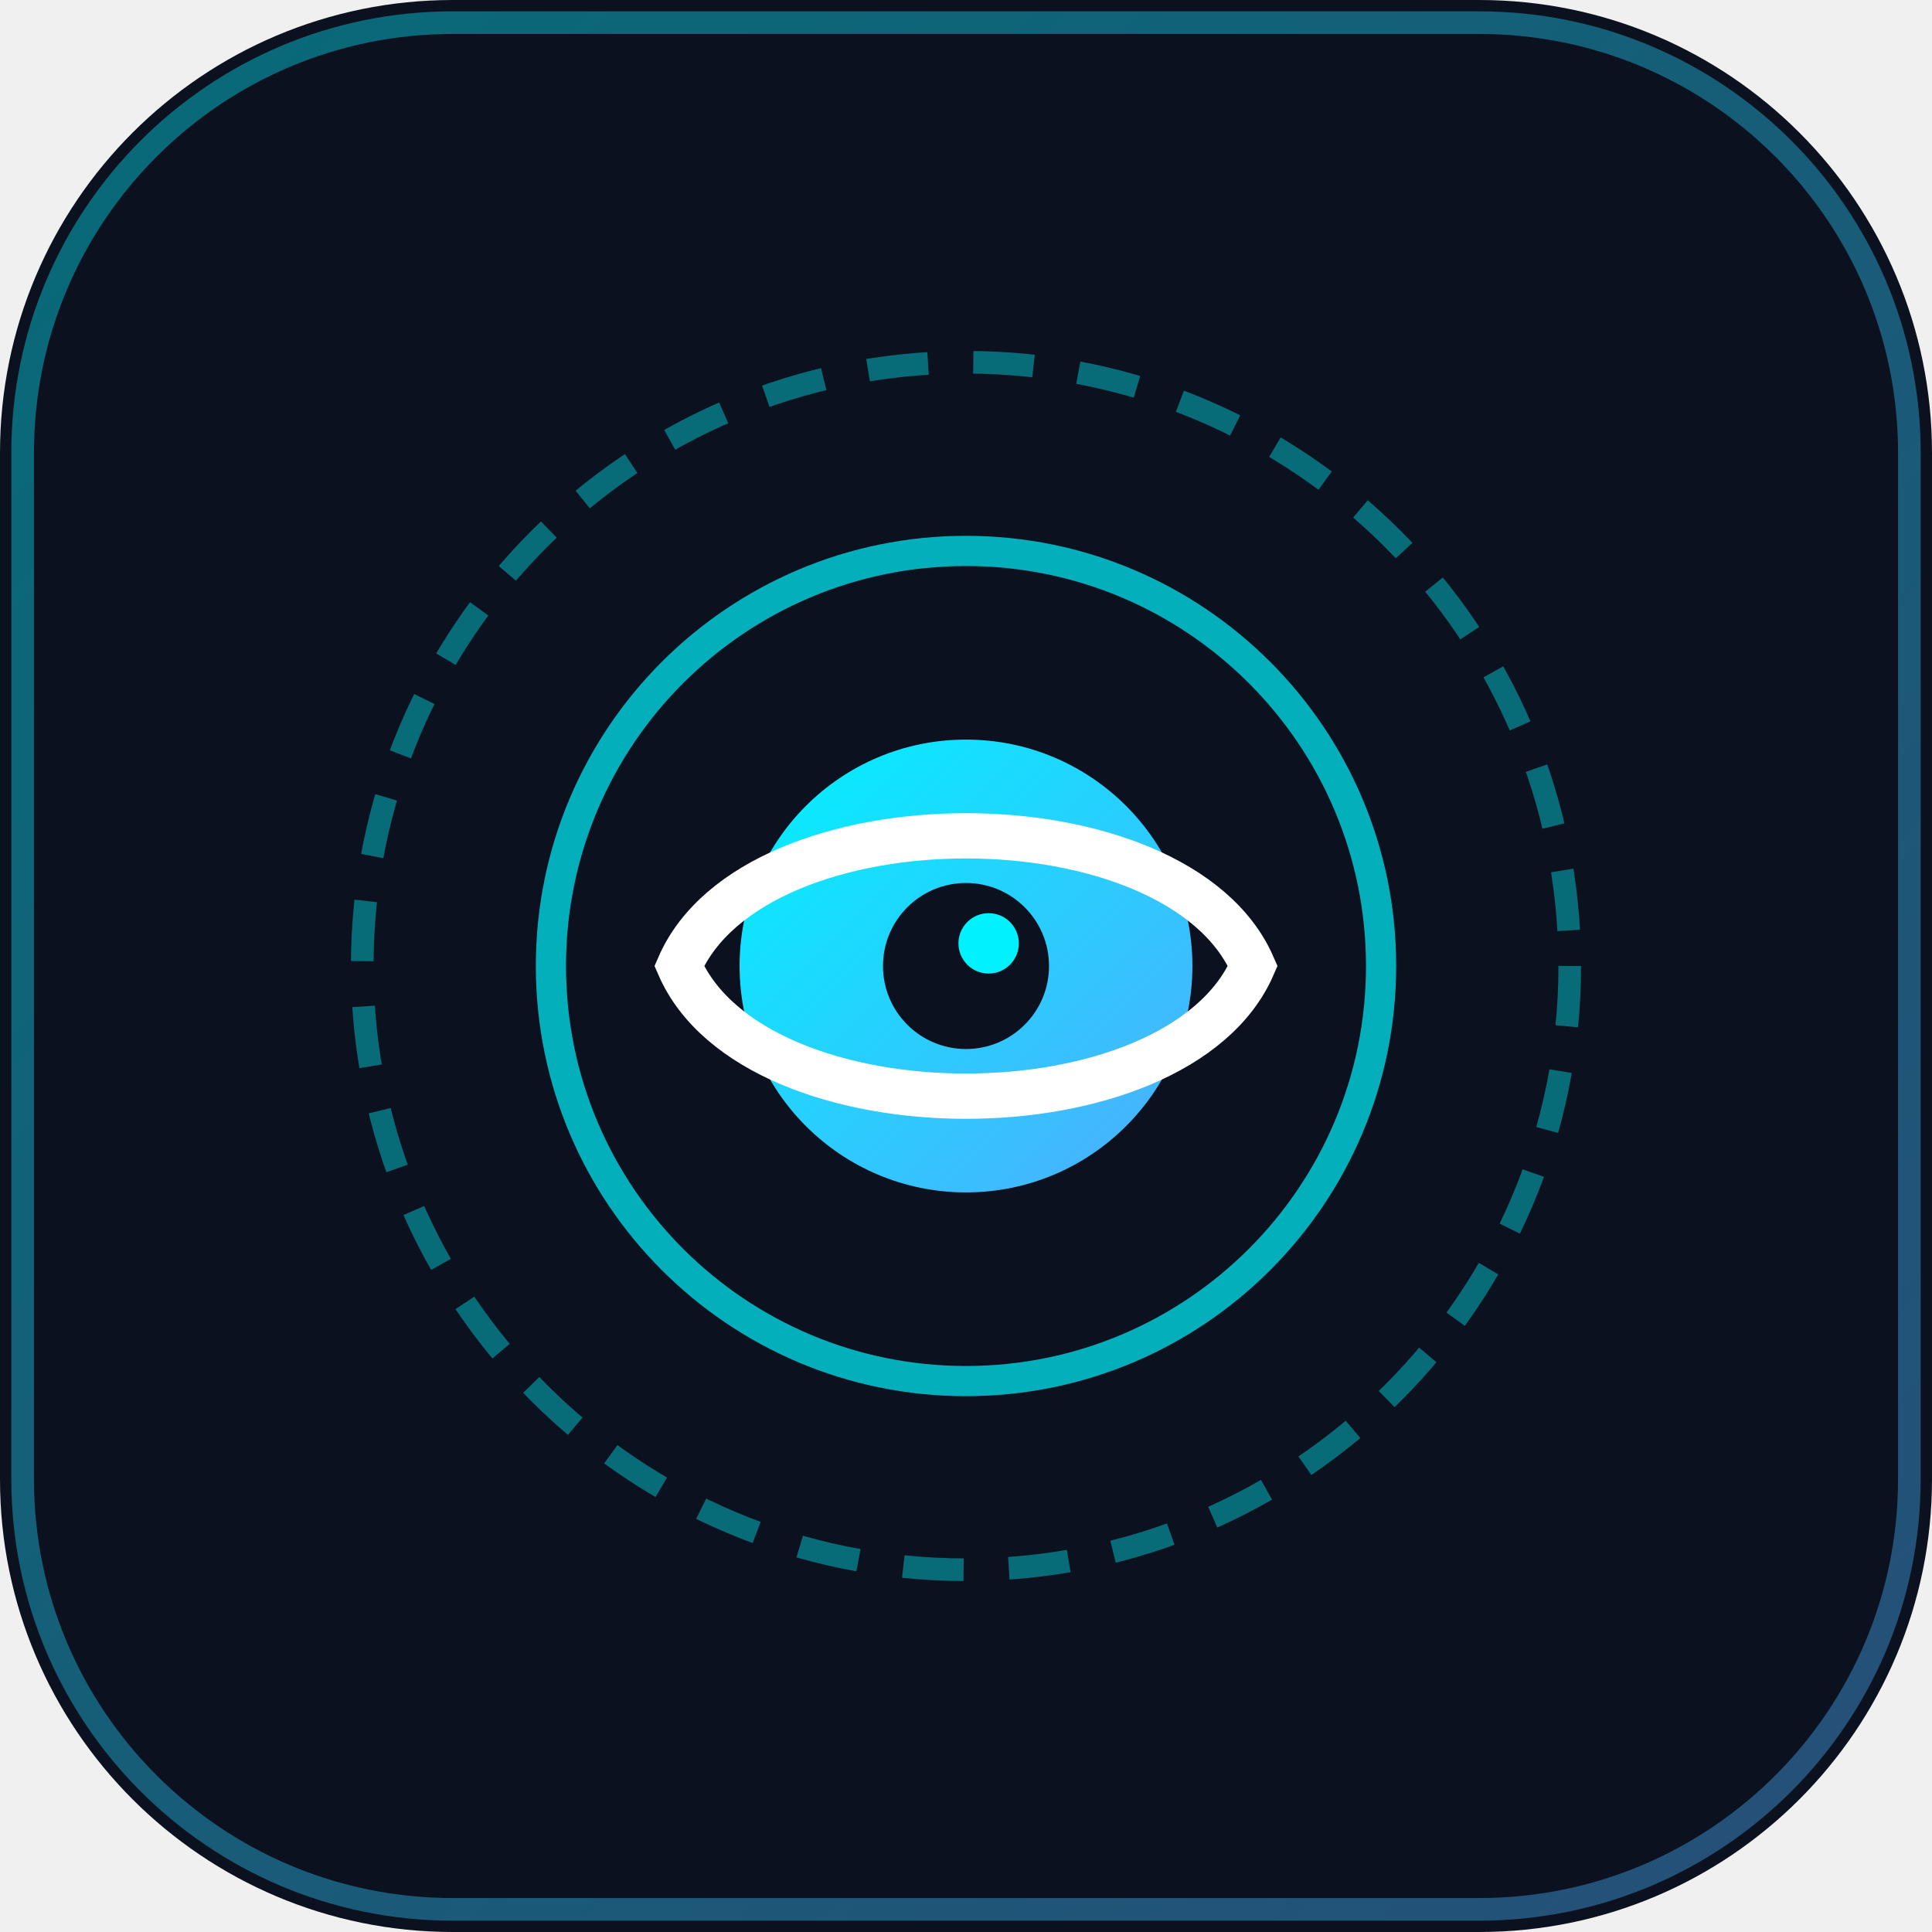
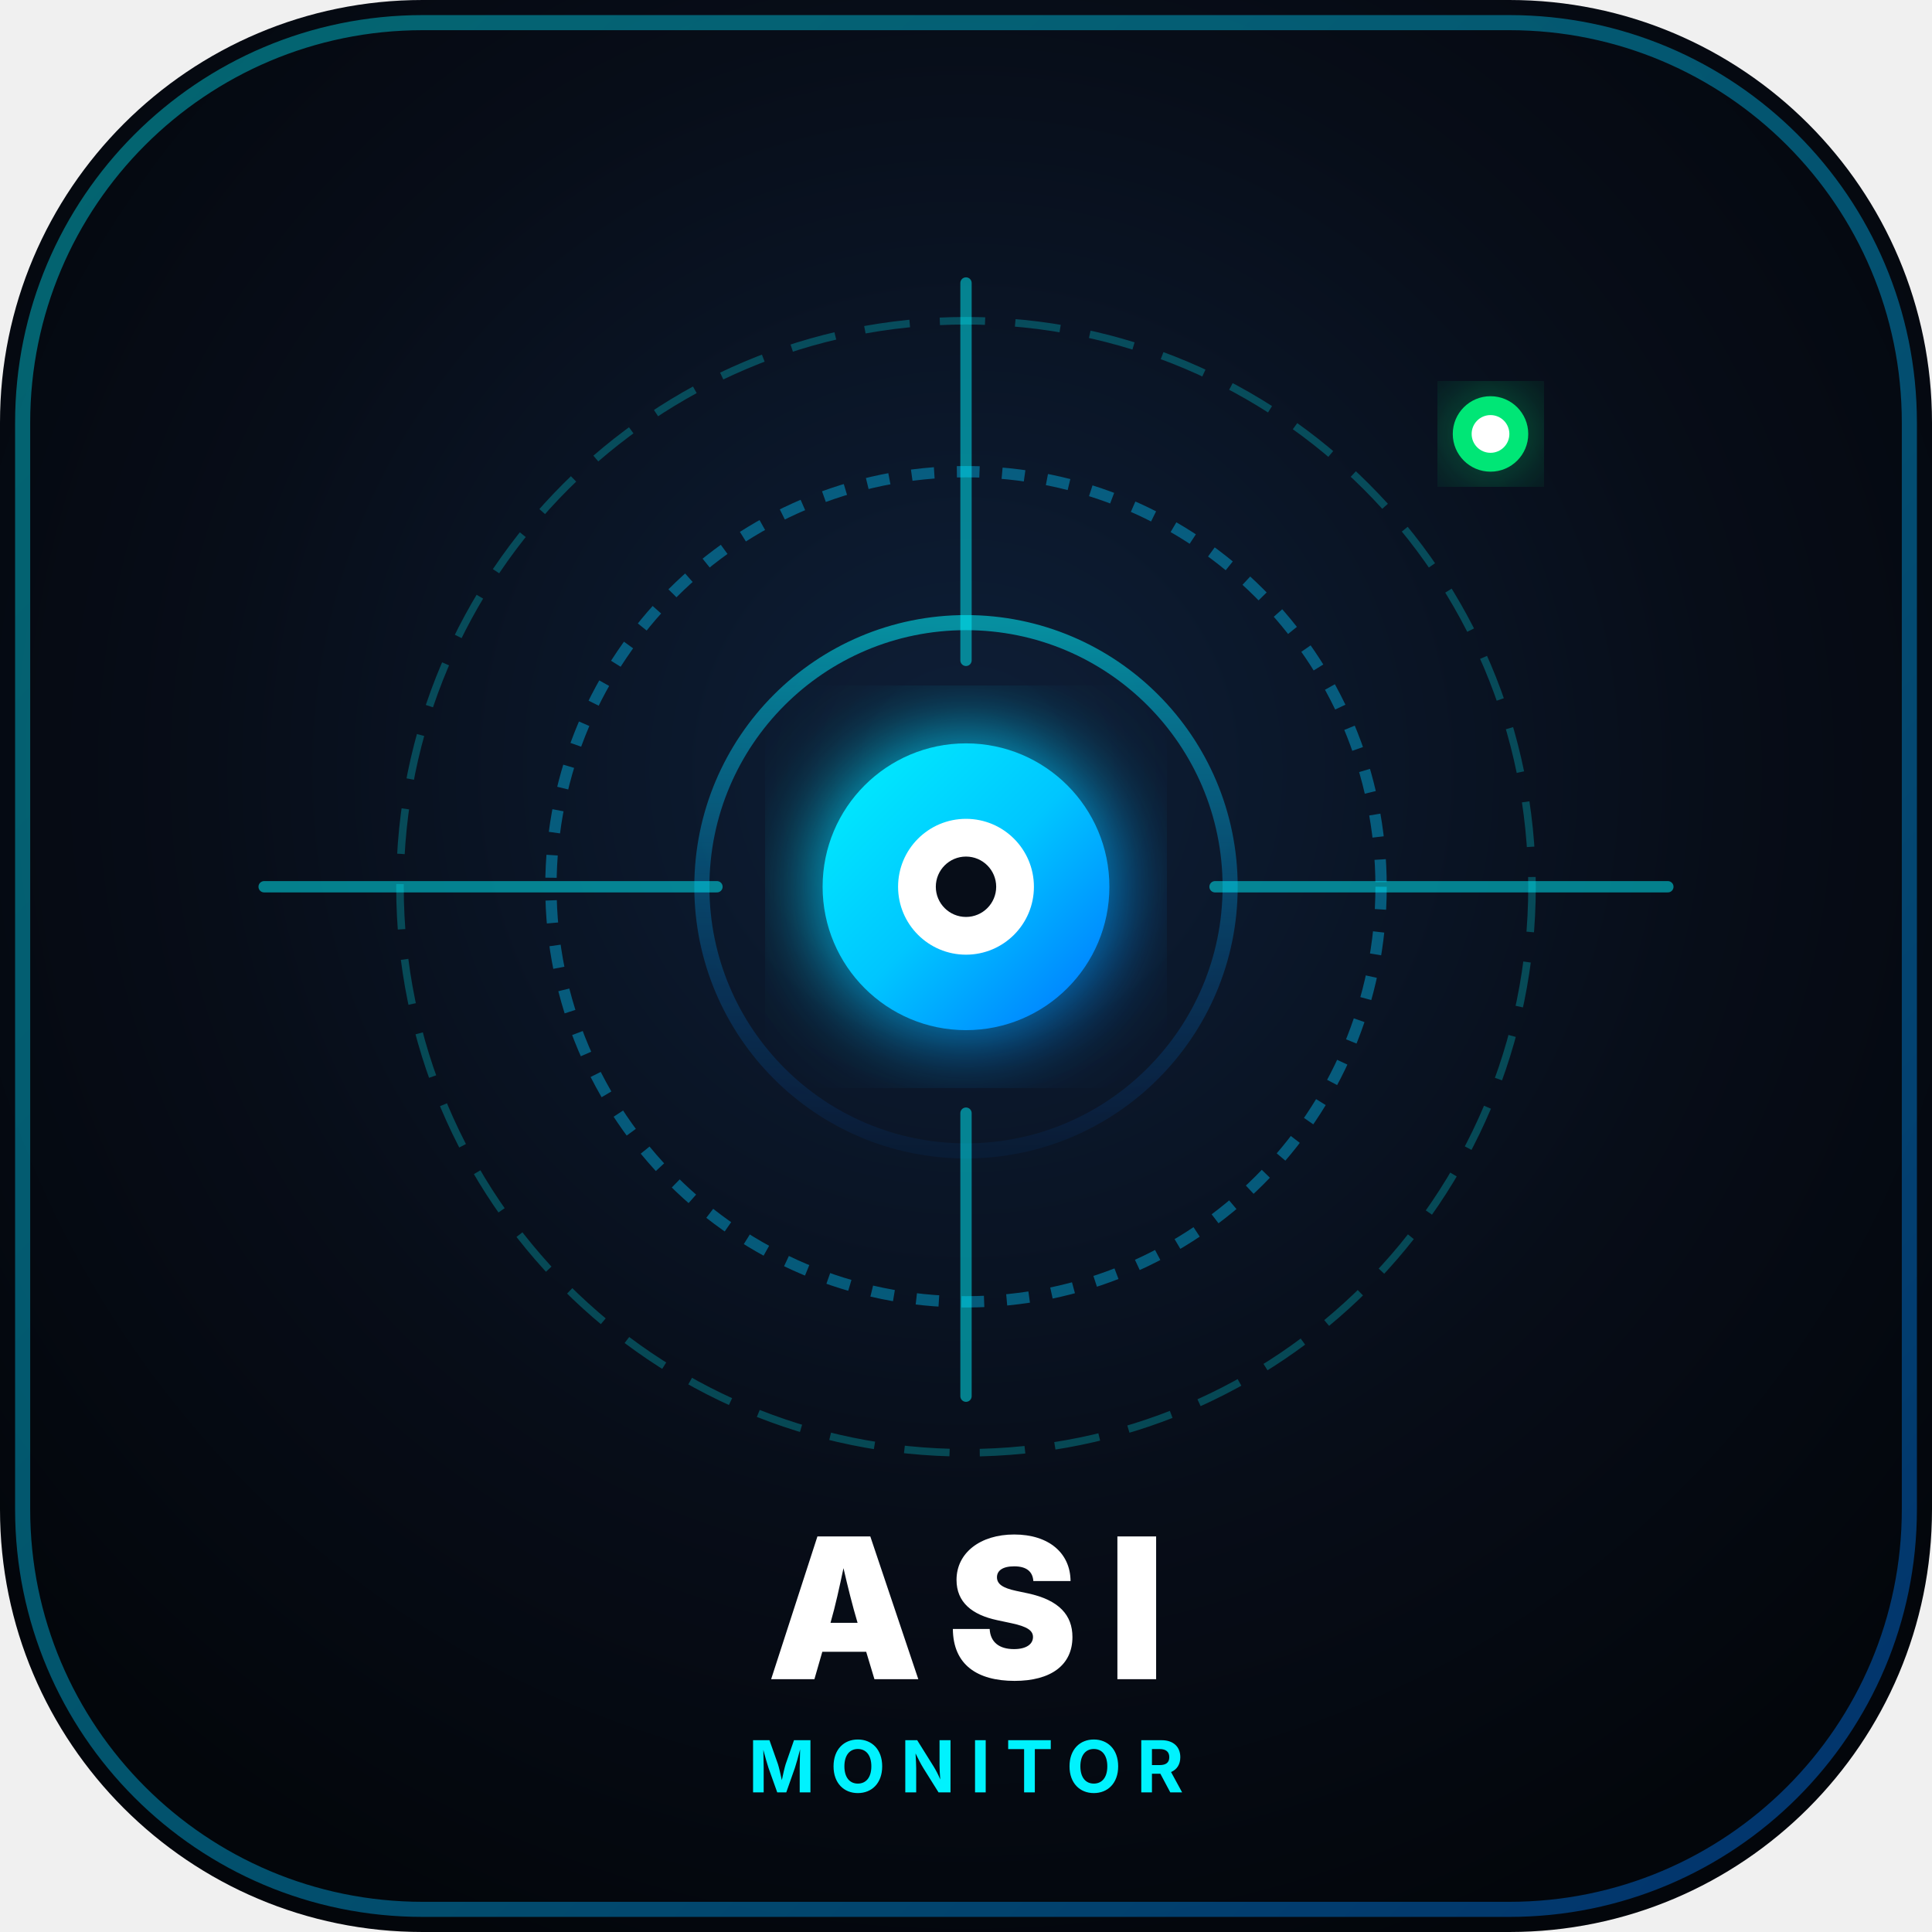
<svg xmlns="http://www.w3.org/2000/svg" viewBox="0 0 512 512">
  <defs>
-     <linearGradient id="glow" x1="0%" y1="0%" x2="100%" y2="100%">
+     <radialGradient id="bgGlow" cx="50%" cy="40%" r="65%">
+       <stop offset="0%" stop-color="#0e1f38" />
+       <stop offset="60%" stop-color="#070d18" />
+       <stop offset="100%" stop-color="#03060b" />
+     </radialGradient>
+     <linearGradient id="neonCyan" x1="0%" y1="0%" x2="100%" y2="100%">
      <stop offset="0%" stop-color="#00f2fe" />
-       <stop offset="100%" stop-color="#4facfe" />
+       <stop offset="50%" stop-color="#00c6ff" />
+       <stop offset="100%" stop-color="#0072ff" />
    </linearGradient>
-     <radialGradient id="pulse" cx="50%" cy="50%" r="50%">
-       <stop offset="0%" stop-color="#00f2fe" stop-opacity="0.8" />
-       <stop offset="100%" stop-color="#000000" stop-opacity="0" />
-     </radialGradient>
+     <linearGradient id="ringGlow" x1="0%" y1="0%" x2="0%" y2="100%">
+       <stop offset="0%" stop-color="#00f2fe" stop-opacity="0.9" />
+       <stop offset="100%" stop-color="#0072ff" stop-opacity="0.1" />
+     </linearGradient>
+     <filter id="glowFilter" x="-20%" y="-20%" width="140%" height="140%">
+       <feGaussianBlur stdDeviation="12" result="blur" />
+       <feComposite in="SourceGraphic" in2="blur" operator="over" />
+     </filter>
  </defs>
-   <rect width="512" height="512" rx="120" fill="#0b111e" />
-   <rect width="500" height="500" x="6" y="6" rx="114" fill="none" stroke="url(#glow)" stroke-width="6" opacity="0.4" />
-   <circle cx="256" cy="256" r="160" fill="none" stroke="#00f2fe" stroke-width="6" stroke-dasharray="16 12" opacity="0.4" />
-   <circle cx="256" cy="256" r="110" fill="none" stroke="#00f2fe" stroke-width="8" opacity="0.7" />
-   <circle cx="256" cy="256" r="60" fill="url(#glow)" />
-   <path d="M180 256 C200 210, 312 210, 332 256 C312 302, 200 302, 180 256 Z" fill="none" stroke="#ffffff" stroke-width="12" stroke-linecap="round" />
-   <circle cx="256" cy="256" r="22" fill="#0b111e" />
-   <circle cx="262" cy="250" r="8" fill="#00f2fe" />
+   <rect width="512" height="512" rx="112" fill="url(#bgGlow)" />
+   <rect width="500" height="500" x="6" y="6" rx="106" fill="none" stroke="url(#neonCyan)" stroke-width="4" opacity="0.4" />
+   <circle cx="256" cy="235" r="150" fill="none" stroke="#00f2fe" stroke-width="2" stroke-dasharray="12 8" opacity="0.25" />
+   <circle cx="256" cy="235" r="110" fill="none" stroke="#00c6ff" stroke-width="3" stroke-dasharray="6 6" opacity="0.4" />
+   <circle cx="256" cy="235" r="70" fill="none" stroke="url(#ringGlow)" stroke-width="4" opacity="0.6" />
+   <circle cx="256" cy="235" r="38" fill="url(#neonCyan)" filter="url(#glowFilter)" />
+   <circle cx="256" cy="235" r="18" fill="#ffffff" />
+   <circle cx="256" cy="235" r="8" fill="#070d18" />
+   <path d="M70 235 L190 235" stroke="#00f2fe" stroke-width="3" stroke-linecap="round" opacity="0.5" />
+   <path d="M322 235 L442 235" stroke="#00f2fe" stroke-width="3" stroke-linecap="round" opacity="0.5" />
+   <path d="M256 75 L256 175" stroke="#00f2fe" stroke-width="3" stroke-linecap="round" opacity="0.5" />
+   <path d="M256 295 L256 370" stroke="#00f2fe" stroke-width="3" stroke-linecap="round" opacity="0.5" />
+   <circle cx="395" cy="115" r="10" fill="#00e676" filter="url(#glowFilter)" />
+   <circle cx="395" cy="115" r="5" fill="#ffffff" />
+   <text x="256" y="445" font-family="'Outfit', 'Inter', -apple-system, sans-serif" font-size="52" font-weight="900" fill="#ffffff" text-anchor="middle" letter-spacing="8">ASI</text>
+   <text x="256" y="475" font-family="'Inter', sans-serif" font-size="19" font-weight="700" fill="#00f2fe" text-anchor="middle" letter-spacing="4">MONITOR</text>
</svg>
